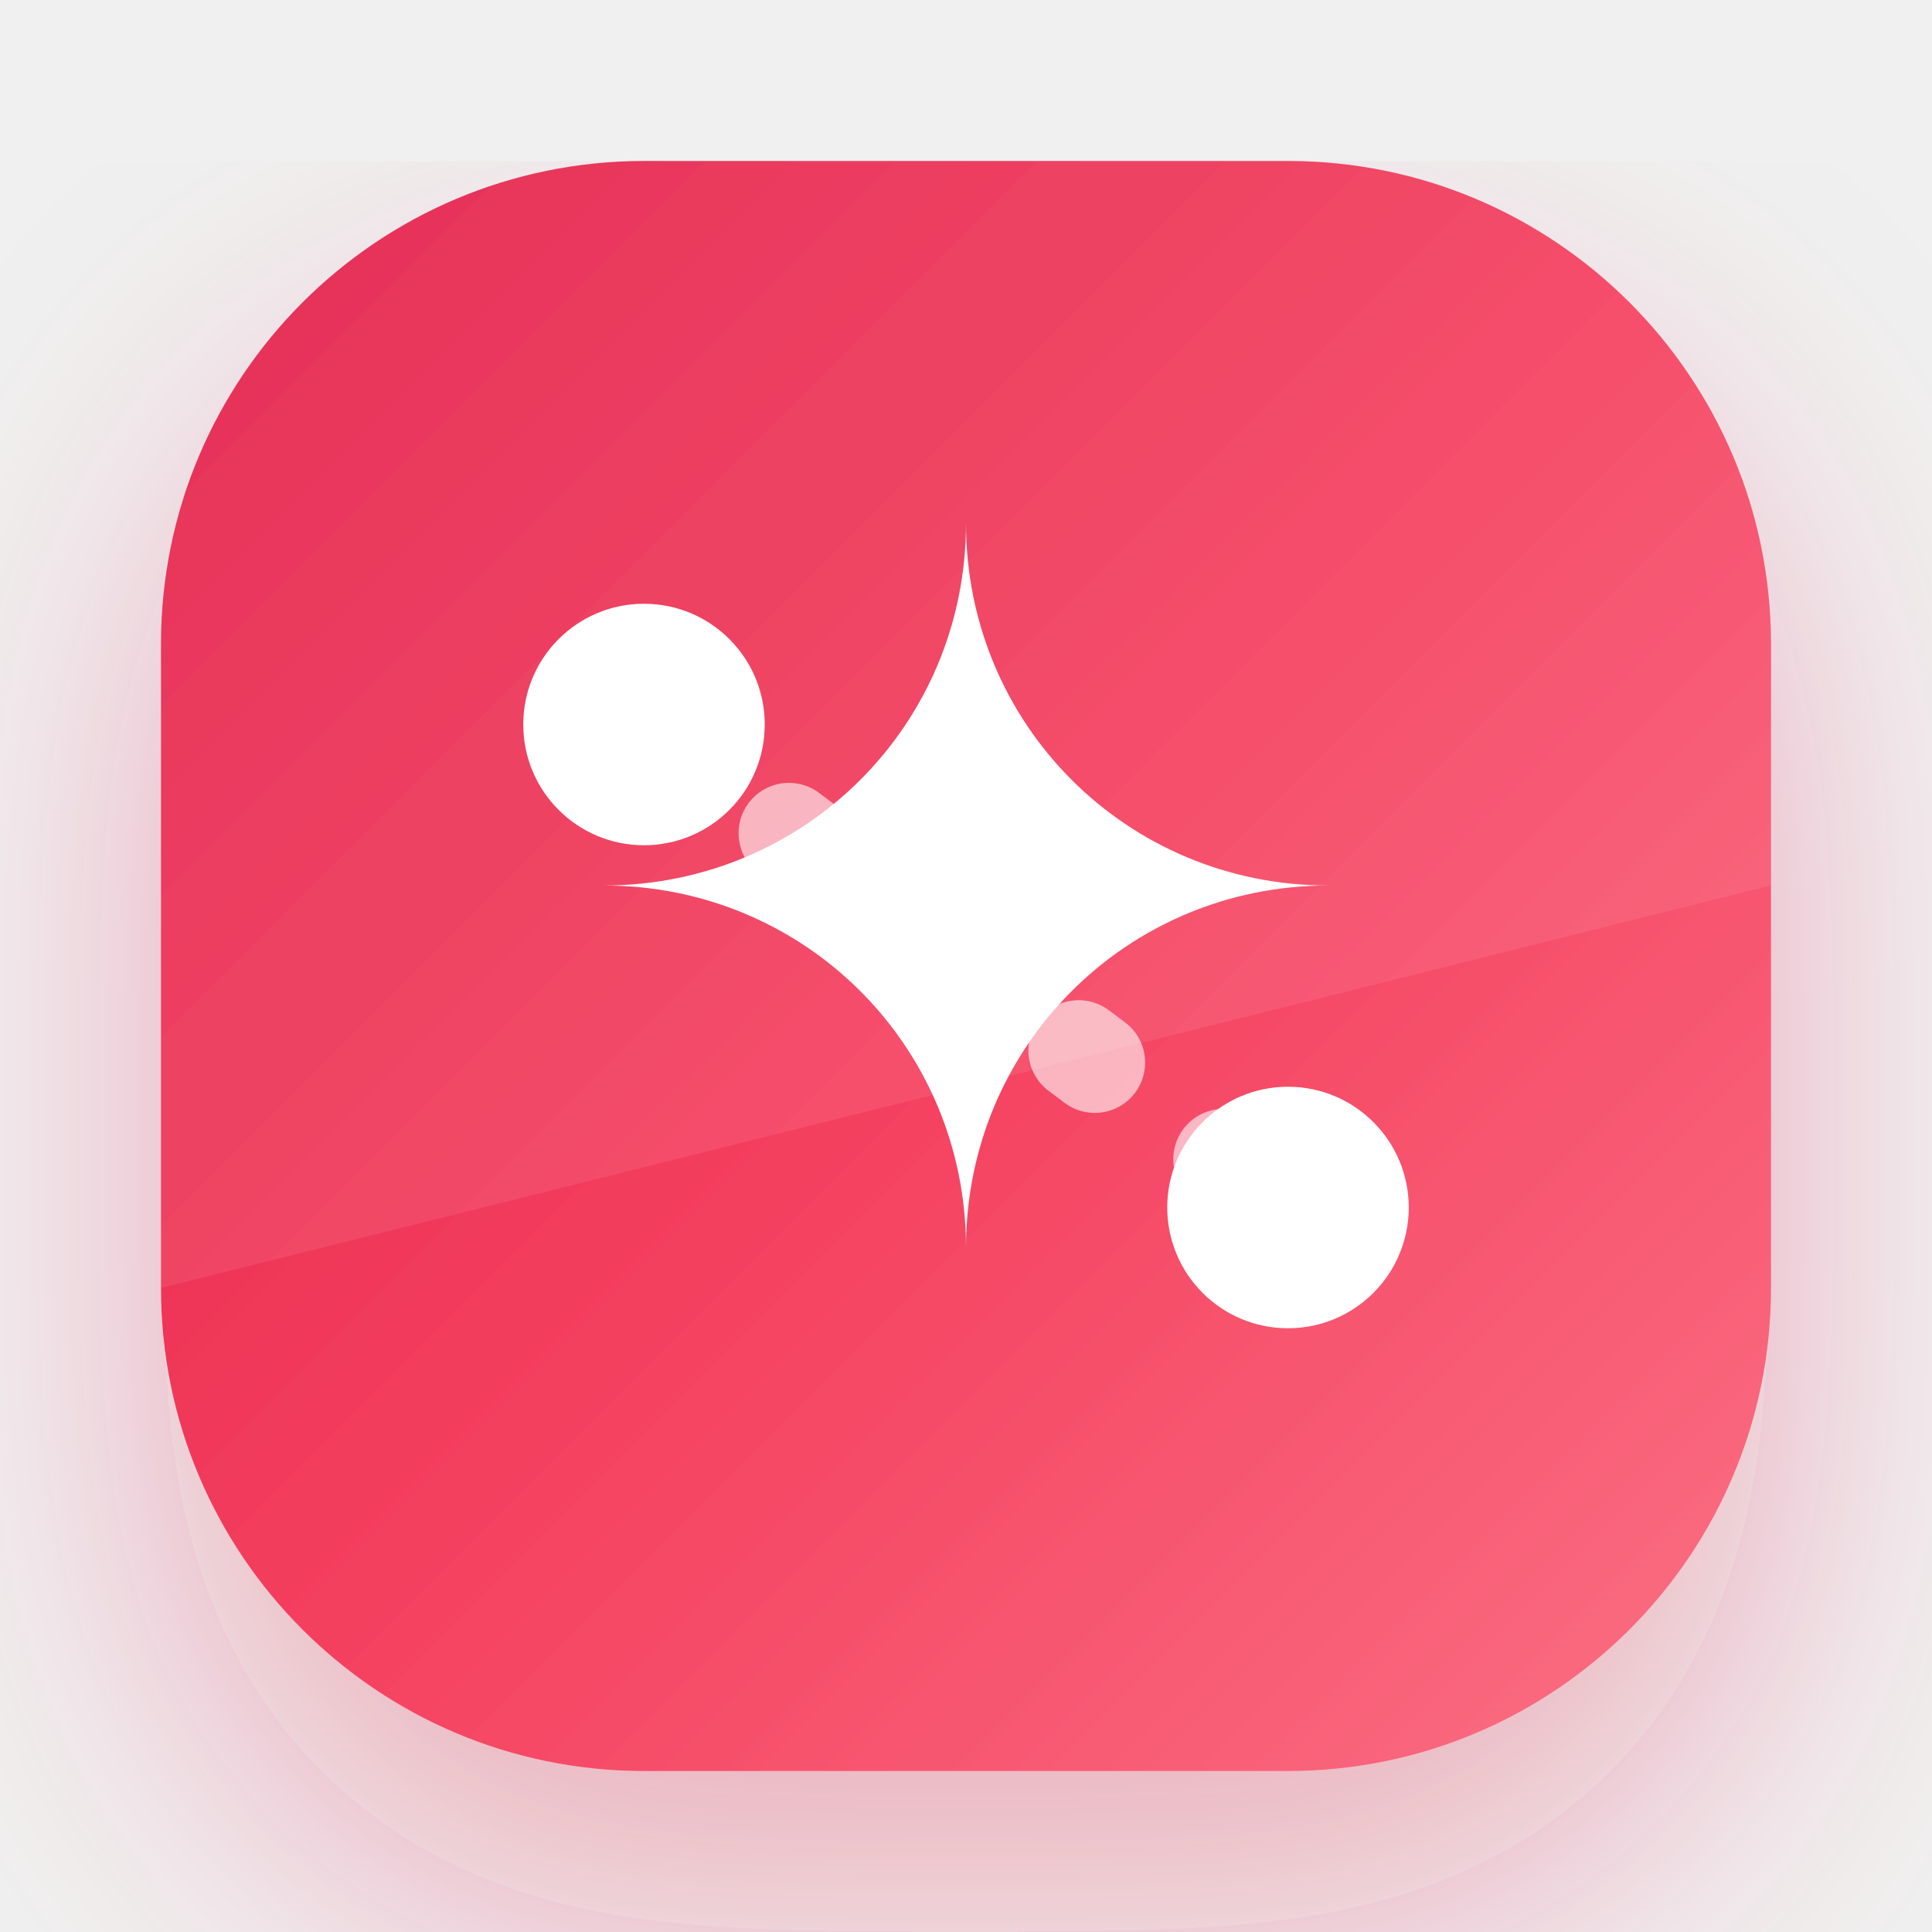
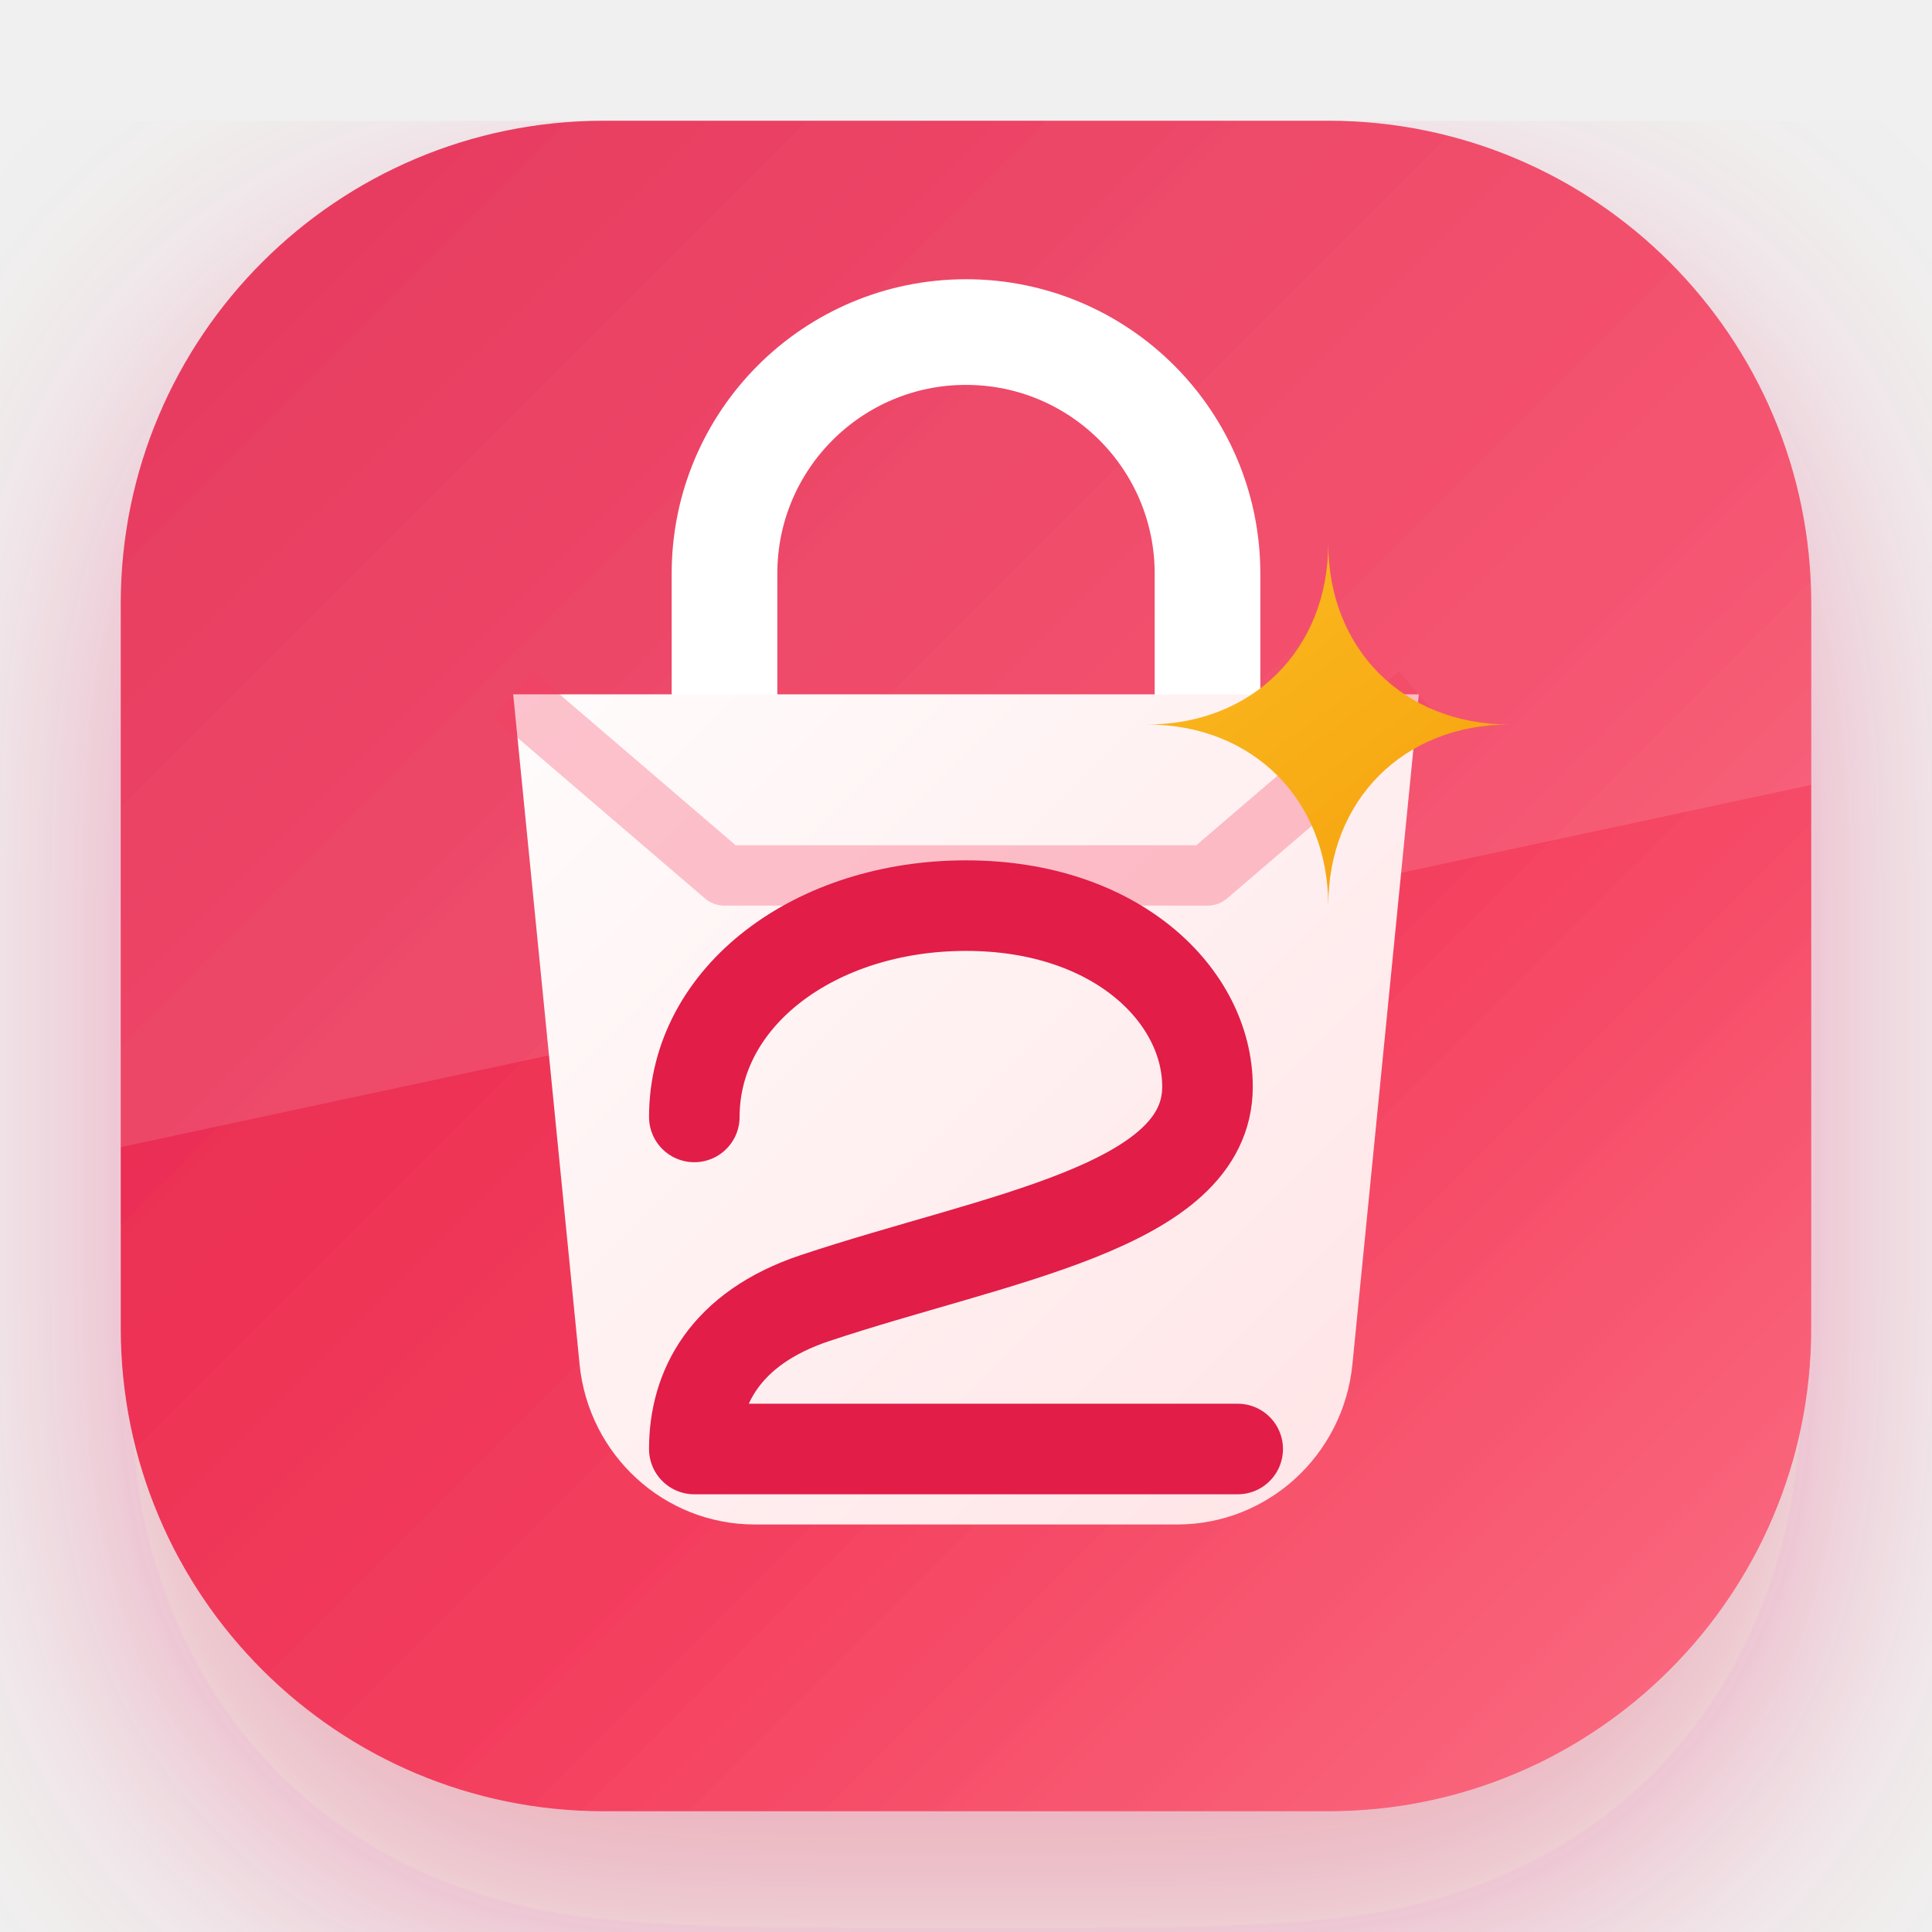
- <svg xmlns="http://www.w3.org/2000/svg" viewBox="0 0 48 48" fill="none">
+ <svg xmlns="http://www.w3.org/2000/svg" viewBox="0 0 64 64" fill="none">
  <defs>
-     <linearGradient id="shopnix-grad" x1="4" y1="4" x2="44" y2="44" gradientUnits="userSpaceOnUse">
+     <linearGradient id="shopnix-bg" x1="4" y1="4" x2="60" y2="60" gradientUnits="userSpaceOnUse">
      <stop offset="0%" stop-color="#E11D48" />
-       <stop offset="50%" stop-color="#F43F5E" />
+       <stop offset="60%" stop-color="#F43F5E" />
      <stop offset="100%" stop-color="#FB7185" />
    </linearGradient>
-     <filter id="shopnix-glow" x="-20%" y="-20%" width="140%" height="140%">
-       <feDropShadow dx="0" dy="4" stdDeviation="4" flood-color="#E11D48" flood-opacity="0.3" />
+     <linearGradient id="shopnix-wing" x1="16" y1="16" x2="48" y2="48" gradientUnits="userSpaceOnUse">
+       <stop offset="0%" stop-color="#FFFFFF" />
+       <stop offset="100%" stop-color="#FFE4E6" />
+     </linearGradient>
+     <linearGradient id="accent-spark" x1="32" y1="20" x2="44" y2="36" gradientUnits="userSpaceOnUse">
+       <stop offset="0%" stop-color="#FBBF24" />
+       <stop offset="100%" stop-color="#F59E0B" />
+     </linearGradient>
+     <filter id="soft-shadow" x="-10%" y="-10%" width="130%" height="130%">
+       <feDropShadow dx="0" dy="4" stdDeviation="5" flood-color="#E11D48" flood-opacity="0.35" />
    </filter>
  </defs>
-   <rect x="4" y="4" width="40" height="40" rx="12" fill="url(#shopnix-grad)" filter="url(#shopnix-glow)" />
-   <path d="M4 16C4 9.37 9.37 4 16 4H32C38.63 4 44 9.37 44 16V22L4 32V16Z" fill="#FFFFFF" fill-opacity="0.08" />
-   <circle cx="16" cy="18" r="3" fill="#FFFFFF" />
-   <circle cx="32" cy="30" r="3" fill="#FFFFFF" />
-   <path d="M16 18L32 30" stroke="#FFFFFF" stroke-width="2.5" stroke-linecap="round" stroke-dasharray="0.5 4" stroke-opacity="0.6" />
-   <path d="M24 13C24 18 20 22 15 22C20 22 24 26 24 31C24 26 28 22 33 22C28 22 24 18 24 13Z" fill="#FFFFFF" />
+   <rect x="4" y="4" width="56" height="56" rx="16" fill="url(#shopnix-bg)" filter="url(#soft-shadow)" />
+   <path d="M4 20C4 11.16 11.16 4 20 4H44C52.84 4 60 11.16 60 20V26L4 38V20Z" fill="#FFFFFF" fill-opacity="0.12" />
+   <path d="M24 23V19C24 14.58 27.58 11 32 11C36.42 11 40 14.58 40 19V23" stroke="#FFFFFF" stroke-width="3.5" stroke-linecap="round" fill="none" />
+   <path d="M17 23H47L44.8 45.2C44.5 48.2 42 50.5 39 50.5H25C22 50.5 19.5 48.2 19.2 45.2L17 23Z" fill="url(#shopnix-wing)" />
+   <path d="M17 23L24 29H40L47 23" stroke="#F43F5E" stroke-width="2" stroke-linejoin="round" stroke-opacity="0.3" />
+   <path d="M23 37C23 33 27 30 32 30C37 30 40 33 40 36C40 40 33 41 27 43C24 44 23 46 23 48H41" stroke="#E11D48" stroke-width="3" stroke-linecap="round" stroke-linejoin="round" />
+   <path d="M44 18C44 21.5 41.5 24 38 24C41.5 24 44 26.5 44 30C44 26.5 46.5 24 50 24C46.5 24 44 21.5 44 18Z" fill="url(#accent-spark)" />
</svg>
